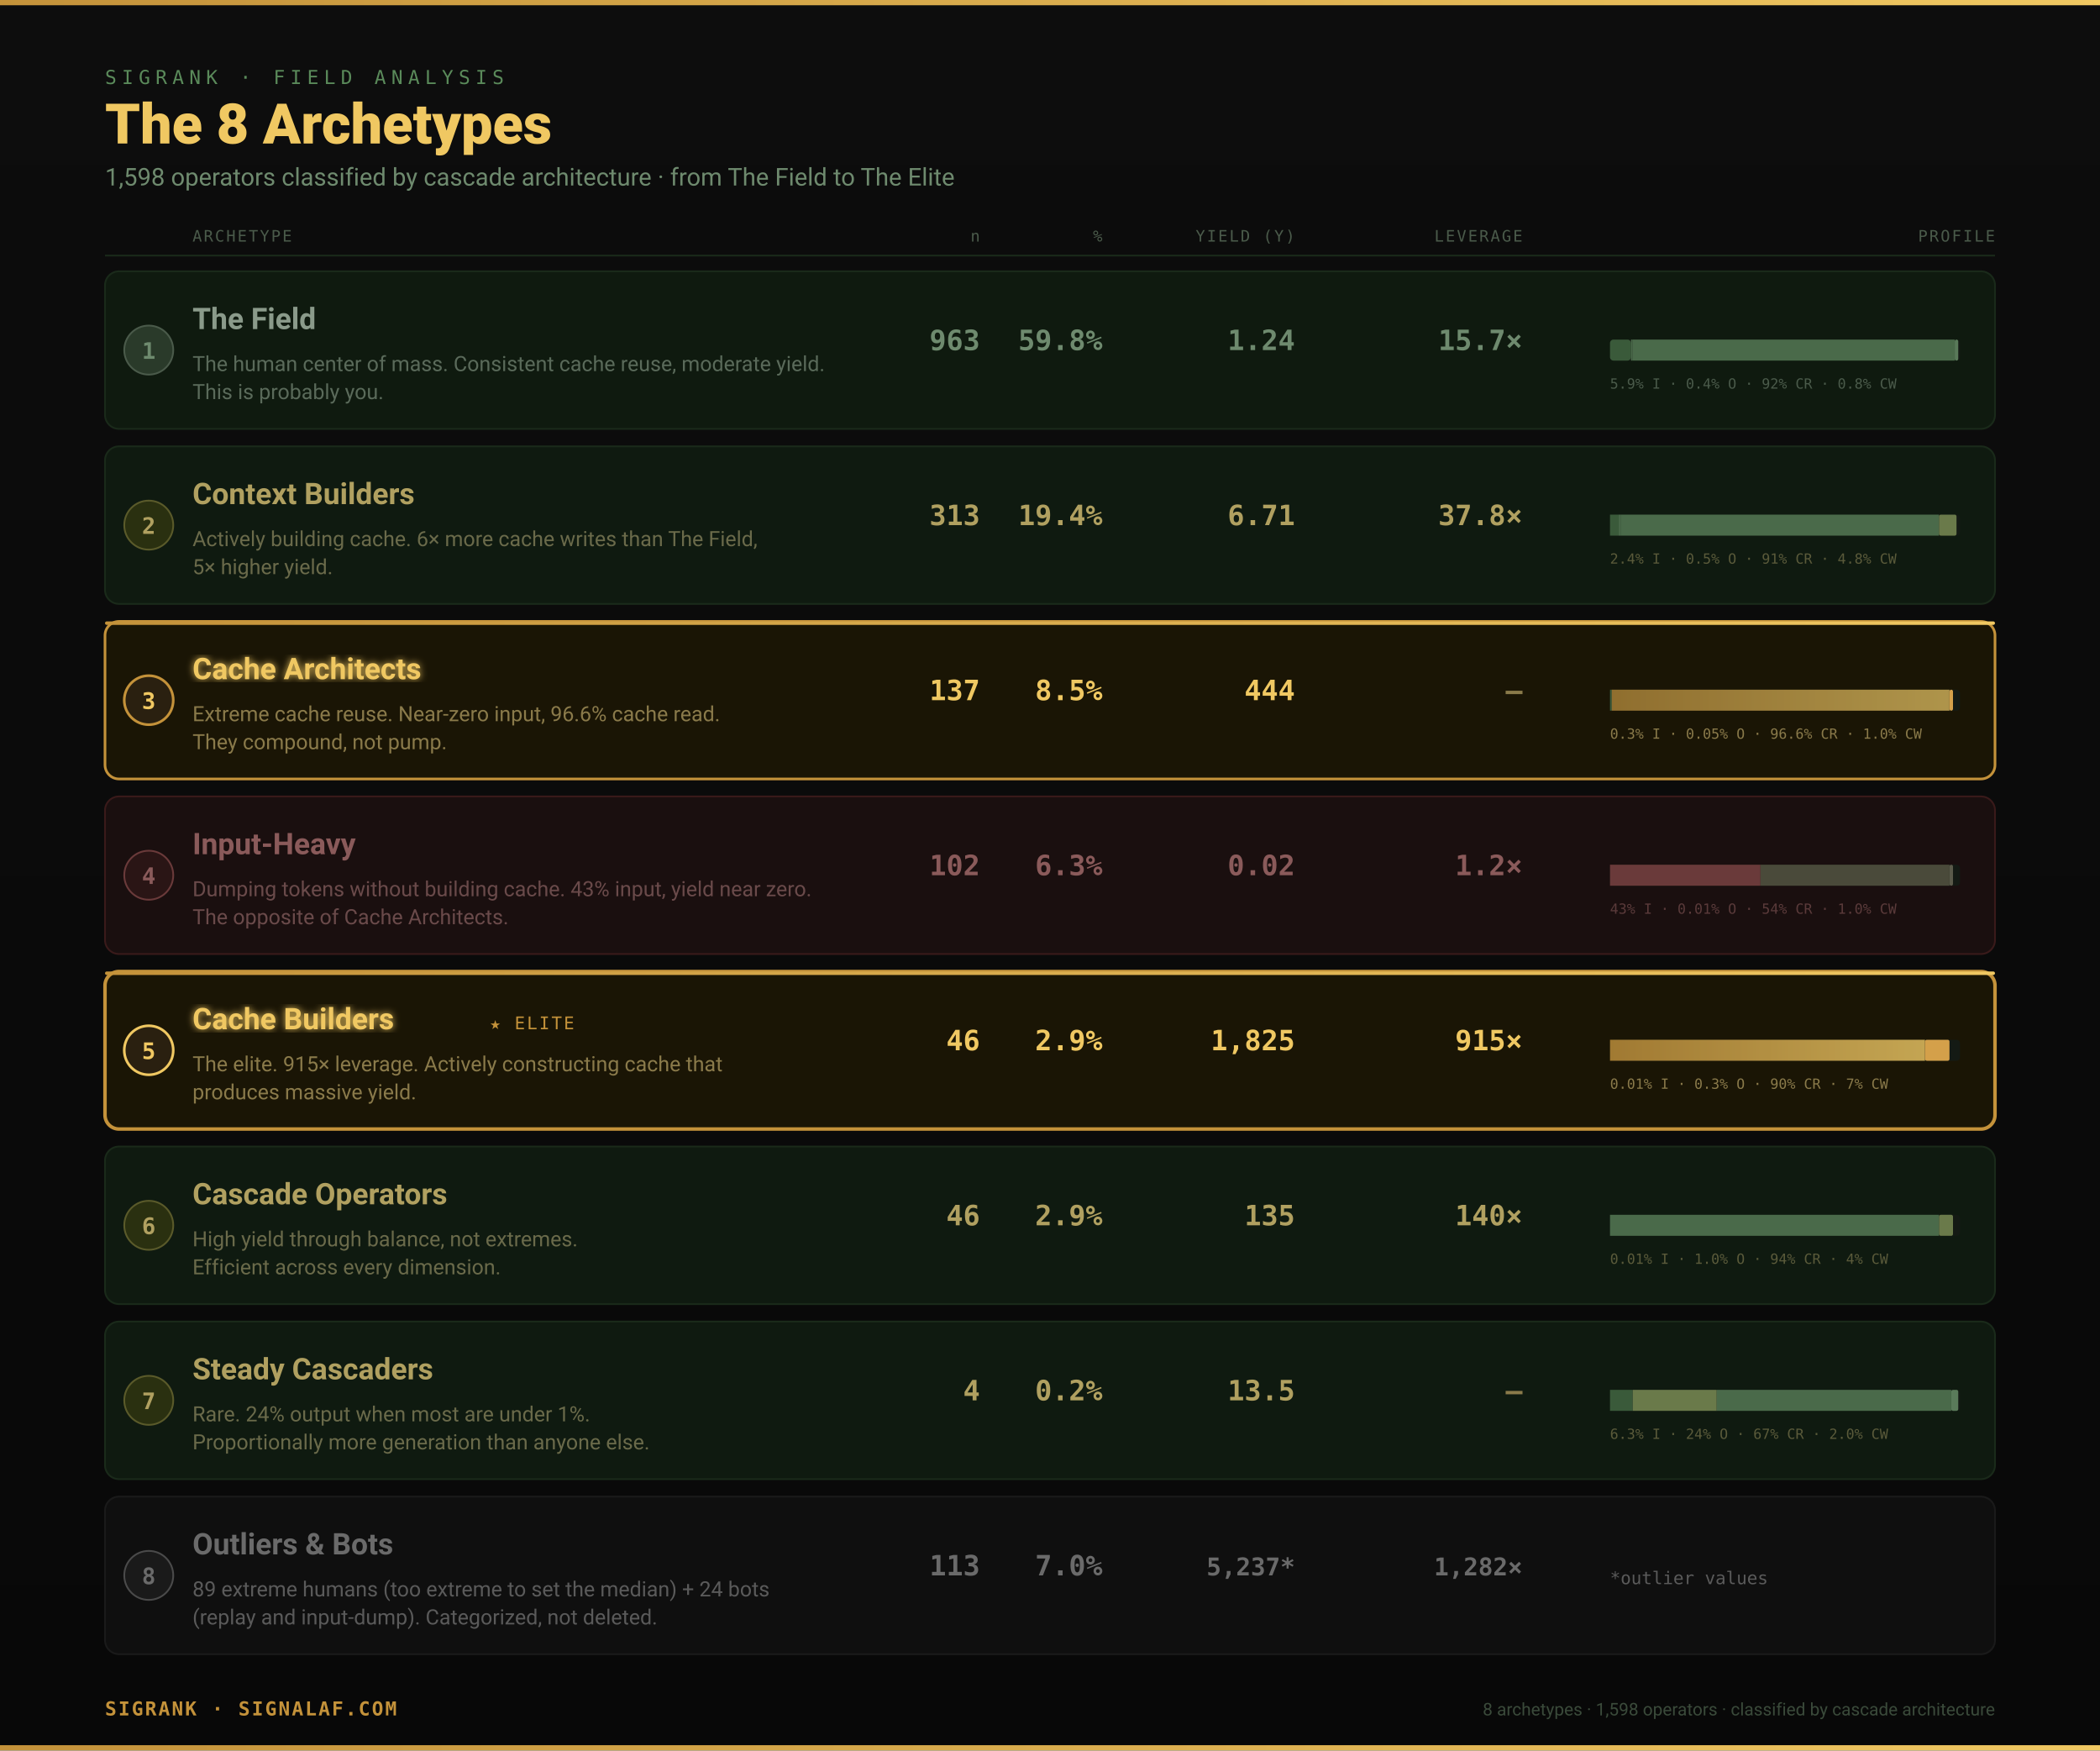
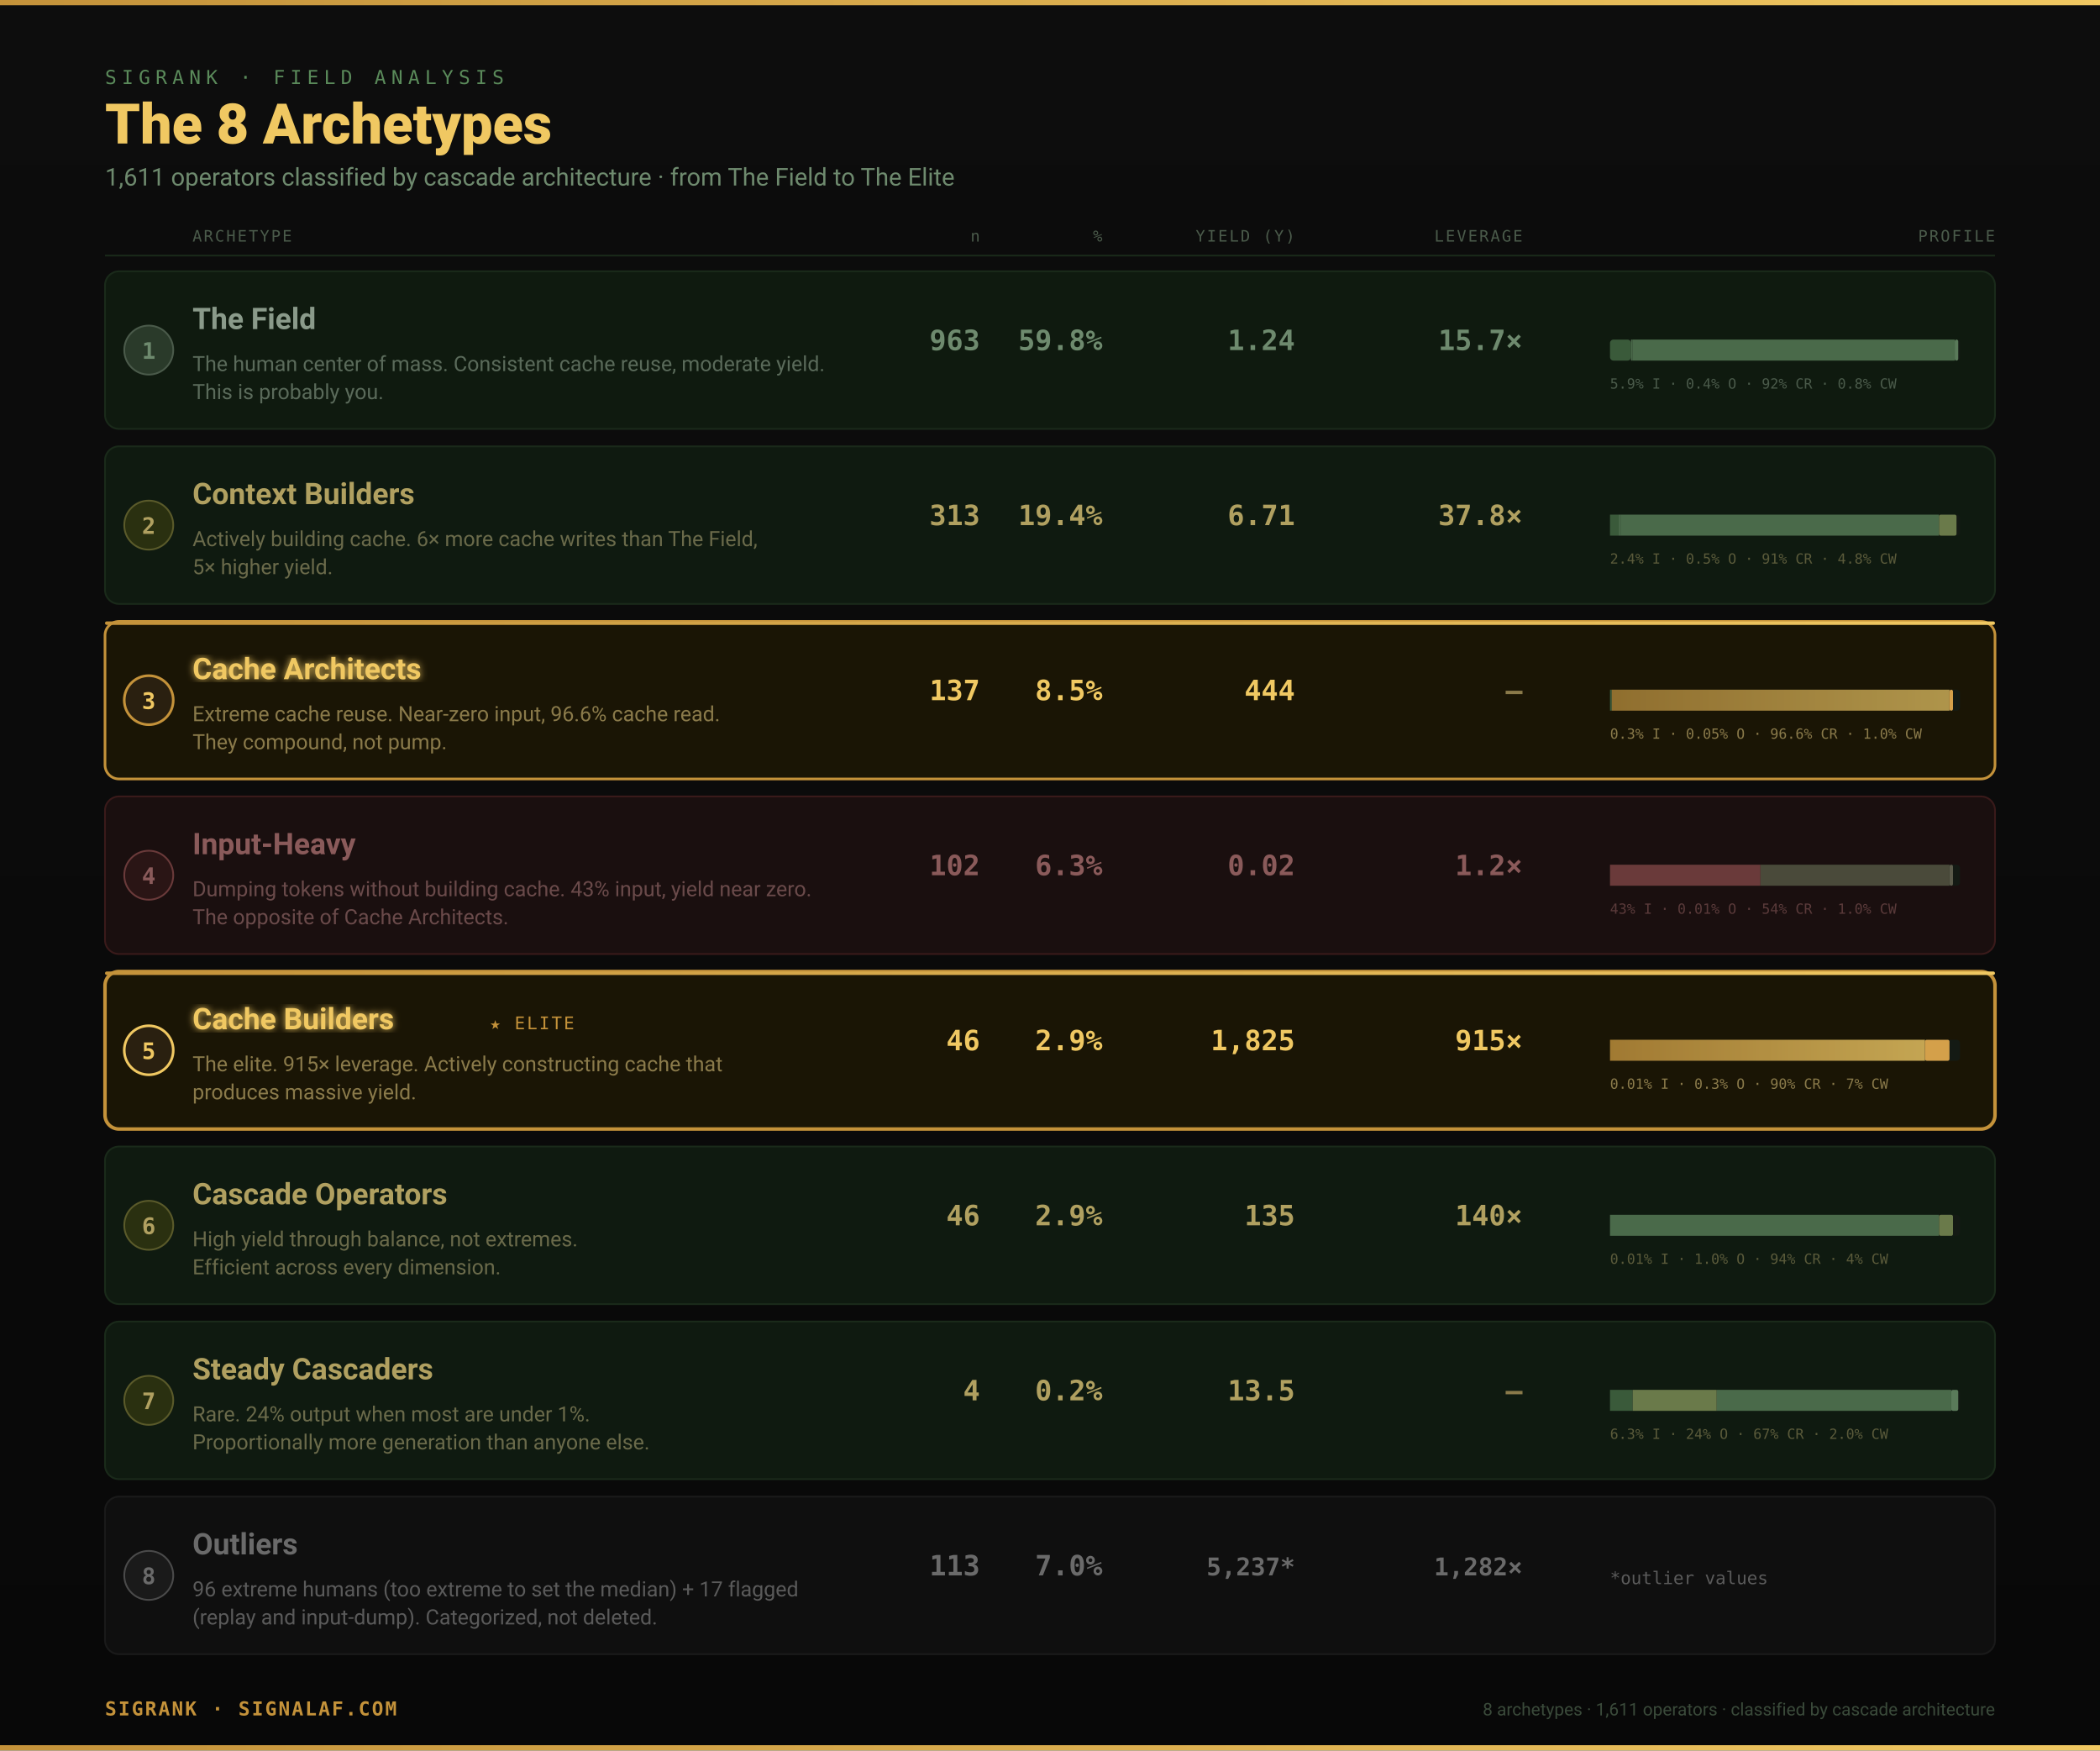
<svg xmlns="http://www.w3.org/2000/svg" width="1200" height="1000" viewBox="0 0 1200 1000">
  <defs>
    <linearGradient id="goldGrad" x1="0%" y1="0%" x2="100%" y2="0%">
      <stop offset="0%" style="stop-color:#c4923a" />
      <stop offset="100%" style="stop-color:#f0c862" />
    </linearGradient>
    <linearGradient id="bgGrad" x1="0%" y1="0%" x2="0%" y2="100%">
      <stop offset="0%" style="stop-color:#0d0d0d" />
      <stop offset="100%" style="stop-color:#080808" />
    </linearGradient>
    <filter id="goldGlow">
      <feGaussianBlur stdDeviation="2" result="blur" />
      <feMerge>
        <feMergeNode in="blur" />
        <feMergeNode in="SourceGraphic" />
      </feMerge>
    </filter>
  </defs>
  <rect width="1200" height="1000" fill="url(#bgGrad)" />
  <rect x="0" y="0" width="1200" height="3" fill="url(#goldGrad)" />
  <rect x="0" y="997" width="1200" height="3" fill="url(#goldGrad)" />
  <text x="60" y="48" font-family="Roboto Mono, monospace" font-size="11" fill="#5a8a5a" letter-spacing="3">SIGRANK · FIELD ANALYSIS</text>
  <text x="60" y="82" font-family="Roboto, sans-serif" font-size="32" font-weight="900" fill="#f0c862">The 8 Archetypes</text>
-   <text x="60" y="106" font-family="Roboto, sans-serif" font-size="14" fill="#6e8a6e">1,598 operators classified by cascade architecture · from The Field to The Elite</text>
+   <text x="60" y="106" font-family="Roboto, sans-serif" font-size="14" fill="#6e8a6e">1,611 operators classified by cascade architecture · from The Field to The Elite</text>
  <text x="110" y="138" font-family="Roboto Mono, monospace" font-size="9" fill="#4a5a4a" letter-spacing="1">ARCHETYPE</text>
  <text x="560" y="138" font-family="Roboto Mono, monospace" font-size="9" fill="#4a5a4a" letter-spacing="1" text-anchor="end">n</text>
  <text x="630" y="138" font-family="Roboto Mono, monospace" font-size="9" fill="#4a5a4a" letter-spacing="1" text-anchor="end">%</text>
  <text x="740" y="138" font-family="Roboto Mono, monospace" font-size="9" fill="#4a5a4a" letter-spacing="1" text-anchor="end">YIELD (Υ)</text>
  <text x="870" y="138" font-family="Roboto Mono, monospace" font-size="9" fill="#4a5a4a" letter-spacing="1" text-anchor="end">LEVERAGE</text>
  <text x="1140" y="138" font-family="Roboto Mono, monospace" font-size="9" fill="#4a5a4a" letter-spacing="1" text-anchor="end">PROFILE</text>
  <line x1="60" y1="146" x2="1140" y2="146" stroke="#1a2a1a" stroke-width="1" />
  <rect x="60" y="155" width="1080" height="90" rx="8" fill="#0f1a0f" stroke="#1a2a1a" stroke-width="1" />
  <circle cx="85" cy="200" r="14" fill="#2a3a2a" stroke="#4a5a4a" stroke-width="1" />
  <text x="85" y="205" font-family="Roboto Mono, monospace" font-size="13" font-weight="700" fill="#6e8a6e" text-anchor="middle">1</text>
  <text x="110" y="188" font-family="Roboto, sans-serif" font-size="17" font-weight="700" fill="#8a9a8a">The Field</text>
  <text x="110" y="212" font-family="Roboto, sans-serif" font-size="12" fill="#5a6a5a">The human center of mass. Consistent cache reuse, moderate yield.</text>
  <text x="110" y="228" font-family="Roboto, sans-serif" font-size="12" fill="#5a6a5a">This is probably you.</text>
  <text x="560" y="200" font-family="Roboto Mono, monospace" font-size="16" font-weight="700" fill="#6e8a6e" text-anchor="end">963</text>
  <text x="630" y="200" font-family="Roboto Mono, monospace" font-size="16" font-weight="700" fill="#6e8a6e" text-anchor="end">59.8%</text>
  <text x="740" y="200" font-family="Roboto Mono, monospace" font-size="16" font-weight="700" fill="#6e8a6e" text-anchor="end">1.24</text>
  <text x="870" y="200" font-family="Roboto Mono, monospace" font-size="16" font-weight="700" fill="#6e8a6e" text-anchor="end">15.7×</text>
  <rect x="920" y="194" width="200" height="12" rx="2" fill="#141a14" />
  <rect x="920" y="194" width="12" height="12" rx="2" fill="#3a5a3a" />
  <rect x="932" y="194" width="1" height="12" fill="#4a6a4a" />
  <rect x="933" y="194" width="184" height="12" fill="#4a6a4a" />
  <rect x="1117" y="194" width="2" height="12" rx="1" fill="#5a7a5a" />
  <text x="920" y="222" font-family="Roboto Mono, monospace" font-size="8" fill="#4a5a4a">5.9% I · 0.4% O · 92% CR · 0.8% CW</text>
  <rect x="60" y="255" width="1080" height="90" rx="8" fill="#0f1a10" stroke="#1a2a1a" stroke-width="1" />
  <circle cx="85" cy="300" r="14" fill="#2a3010" stroke="#5a5a2a" stroke-width="1" />
  <text x="85" y="305" font-family="Roboto Mono, monospace" font-size="13" font-weight="700" fill="#b0a060" text-anchor="middle">2</text>
  <text x="110" y="288" font-family="Roboto, sans-serif" font-size="17" font-weight="700" fill="#b0a060">Context Builders</text>
  <text x="110" y="312" font-family="Roboto, sans-serif" font-size="12" fill="#6a6a4a">Actively building cache. 6× more cache writes than The Field,</text>
  <text x="110" y="328" font-family="Roboto, sans-serif" font-size="12" fill="#6a6a4a">5× higher yield.</text>
  <text x="560" y="300" font-family="Roboto Mono, monospace" font-size="16" font-weight="700" fill="#b0a060" text-anchor="end">313</text>
  <text x="630" y="300" font-family="Roboto Mono, monospace" font-size="16" font-weight="700" fill="#b0a060" text-anchor="end">19.4%</text>
  <text x="740" y="300" font-family="Roboto Mono, monospace" font-size="16" font-weight="700" fill="#b0a060" text-anchor="end">6.71</text>
  <text x="870" y="300" font-family="Roboto Mono, monospace" font-size="16" font-weight="700" fill="#b0a060" text-anchor="end">37.8×</text>
  <rect x="920" y="294" width="200" height="12" rx="2" fill="#141a14" />
  <rect x="920" y="294" width="5" height="12" fill="#3a5a3a" />
  <rect x="925" y="294" width="1" height="12" fill="#4a6a4a" />
  <rect x="926" y="294" width="182" height="12" fill="#4a6a4a" />
  <rect x="1108" y="294" width="10" height="12" rx="1" fill="#6a7a4a" />
  <text x="920" y="322" font-family="Roboto Mono, monospace" font-size="8" fill="#5a5a3a">2.4% I · 0.5% O · 91% CR · 4.8% CW</text>
  <rect x="60" y="355" width="1080" height="90" rx="8" fill="#1a1505" stroke="#c4923a" stroke-width="1.5" />
  <rect x="60" y="355" width="1080" height="2" rx="1" fill="url(#goldGrad)" />
  <circle cx="85" cy="400" r="14" fill="#2a2010" stroke="#c4923a" stroke-width="1.5" />
  <text x="85" y="405" font-family="Roboto Mono, monospace" font-size="13" font-weight="700" fill="#f0c862" text-anchor="middle">3</text>
  <text x="110" y="388" font-family="Roboto, sans-serif" font-size="17" font-weight="700" fill="#f0c862" filter="url(#goldGlow)">Cache Architects</text>
  <text x="110" y="412" font-family="Roboto, sans-serif" font-size="12" fill="#8a7a4a">Extreme cache reuse. Near-zero input, 96.6% cache read.</text>
  <text x="110" y="428" font-family="Roboto, sans-serif" font-size="12" fill="#8a7a4a">They compound, not pump.</text>
  <text x="560" y="400" font-family="Roboto Mono, monospace" font-size="16" font-weight="700" fill="#f0c862" text-anchor="end">137</text>
  <text x="630" y="400" font-family="Roboto Mono, monospace" font-size="16" font-weight="700" fill="#f0c862" text-anchor="end">8.5%</text>
  <text x="740" y="400" font-family="Roboto Mono, monospace" font-size="16" font-weight="700" fill="#f0c862" text-anchor="end">444</text>
  <text x="870" y="400" font-family="Roboto Mono, monospace" font-size="16" font-weight="700" fill="#8a7a4a" text-anchor="end">—</text>
  <rect x="920" y="394" width="200" height="12" rx="2" fill="#141a14" />
  <rect x="920" y="394" width="1" height="12" fill="#3a5a3a" />
  <rect x="921" y="394" width="193" height="12" fill="url(#goldGrad)" opacity="0.7" />
  <rect x="1114" y="394" width="2" height="12" rx="1" fill="#d4a04a" />
  <text x="920" y="422" font-family="Roboto Mono, monospace" font-size="8" fill="#8a7a4a">0.3% I · 0.05% O · 96.6% CR · 1.0% CW</text>
  <rect x="60" y="455" width="1080" height="90" rx="8" fill="#1a0f0f" stroke="#3a1a1a" stroke-width="1" />
  <circle cx="85" cy="500" r="14" fill="#2a1515" stroke="#6a3a3a" stroke-width="1" />
  <text x="85" y="505" font-family="Roboto Mono, monospace" font-size="13" font-weight="700" fill="#8a5a5a" text-anchor="middle">4</text>
  <text x="110" y="488" font-family="Roboto, sans-serif" font-size="17" font-weight="700" fill="#8a5a5a">Input-Heavy</text>
  <text x="110" y="512" font-family="Roboto, sans-serif" font-size="12" fill="#6a4a4a">Dumping tokens without building cache. 43% input, yield near zero.</text>
  <text x="110" y="528" font-family="Roboto, sans-serif" font-size="12" fill="#6a4a4a">The opposite of Cache Architects.</text>
  <text x="560" y="500" font-family="Roboto Mono, monospace" font-size="16" font-weight="700" fill="#8a5a5a" text-anchor="end">102</text>
  <text x="630" y="500" font-family="Roboto Mono, monospace" font-size="16" font-weight="700" fill="#8a5a5a" text-anchor="end">6.3%</text>
  <text x="740" y="500" font-family="Roboto Mono, monospace" font-size="16" font-weight="700" fill="#8a5a5a" text-anchor="end">0.02</text>
  <text x="870" y="500" font-family="Roboto Mono, monospace" font-size="16" font-weight="700" fill="#8a5a5a" text-anchor="end">1.2×</text>
  <rect x="920" y="494" width="200" height="12" rx="2" fill="#141a14" />
  <rect x="920" y="494" width="86" height="12" fill="#6a3a3a" />
  <rect x="1006" y="494" width="108" height="12" fill="#4a4a3a" />
  <rect x="1114" y="494" width="2" height="12" rx="1" fill="#5a5a4a" />
  <text x="920" y="522" font-family="Roboto Mono, monospace" font-size="8" fill="#5a3a3a">43% I · 0.01% O · 54% CR · 1.0% CW</text>
  <rect x="60" y="555" width="1080" height="90" rx="8" fill="#1a1505" stroke="#c4923a" stroke-width="2" />
  <rect x="60" y="555" width="1080" height="2" rx="1" fill="url(#goldGrad)" />
  <circle cx="85" cy="600" r="14" fill="#2a2010" stroke="#f0c862" stroke-width="1.5" />
  <text x="85" y="605" font-family="Roboto Mono, monospace" font-size="13" font-weight="700" fill="#f0c862" text-anchor="middle">5</text>
  <text x="110" y="588" font-family="Roboto, sans-serif" font-size="17" font-weight="700" fill="#f0c862" filter="url(#goldGlow)">Cache Builders</text>
  <text x="280" y="588" font-family="Roboto Mono, monospace" font-size="10" fill="#c4923a" letter-spacing="1">★ ELITE</text>
  <text x="110" y="612" font-family="Roboto, sans-serif" font-size="12" fill="#8a7a4a">The elite. 915× leverage. Actively constructing cache that</text>
  <text x="110" y="628" font-family="Roboto, sans-serif" font-size="12" fill="#8a7a4a">produces massive yield.</text>
  <text x="560" y="600" font-family="Roboto Mono, monospace" font-size="16" font-weight="700" fill="#f0c862" text-anchor="end">46</text>
  <text x="630" y="600" font-family="Roboto Mono, monospace" font-size="16" font-weight="700" fill="#f0c862" text-anchor="end">2.9%</text>
  <text x="740" y="600" font-family="Roboto Mono, monospace" font-size="16" font-weight="700" fill="#f0c862" text-anchor="end">1,825</text>
  <text x="870" y="600" font-family="Roboto Mono, monospace" font-size="16" font-weight="700" fill="#f0c862" text-anchor="end">915×</text>
  <rect x="920" y="594" width="200" height="12" rx="2" fill="#141a14" />
  <rect x="920" y="594" width="180" height="12" fill="url(#goldGrad)" opacity="0.8" />
  <rect x="1100" y="594" width="14" height="12" rx="1" fill="#d4a04a" />
  <text x="920" y="622" font-family="Roboto Mono, monospace" font-size="8" fill="#8a7a4a">0.01% I · 0.3% O · 90% CR · 7% CW</text>
  <rect x="60" y="655" width="1080" height="90" rx="8" fill="#0f1a10" stroke="#1a2a1a" stroke-width="1" />
  <circle cx="85" cy="700" r="14" fill="#2a3010" stroke="#5a5a2a" stroke-width="1" />
  <text x="85" y="705" font-family="Roboto Mono, monospace" font-size="13" font-weight="700" fill="#b0a060" text-anchor="middle">6</text>
  <text x="110" y="688" font-family="Roboto, sans-serif" font-size="17" font-weight="700" fill="#b0a060">Cascade Operators</text>
  <text x="110" y="712" font-family="Roboto, sans-serif" font-size="12" fill="#6a6a4a">High yield through balance, not extremes.</text>
  <text x="110" y="728" font-family="Roboto, sans-serif" font-size="12" fill="#6a6a4a">Efficient across every dimension.</text>
  <text x="560" y="700" font-family="Roboto Mono, monospace" font-size="16" font-weight="700" fill="#b0a060" text-anchor="end">46</text>
  <text x="630" y="700" font-family="Roboto Mono, monospace" font-size="16" font-weight="700" fill="#b0a060" text-anchor="end">2.9%</text>
  <text x="740" y="700" font-family="Roboto Mono, monospace" font-size="16" font-weight="700" fill="#b0a060" text-anchor="end">135</text>
  <text x="870" y="700" font-family="Roboto Mono, monospace" font-size="16" font-weight="700" fill="#b0a060" text-anchor="end">140×</text>
  <rect x="920" y="694" width="200" height="12" rx="2" fill="#141a14" />
  <rect x="920" y="694" width="188" height="12" fill="#4a6a4a" />
  <rect x="1108" y="694" width="8" height="12" rx="1" fill="#6a7a4a" />
  <text x="920" y="722" font-family="Roboto Mono, monospace" font-size="8" fill="#5a5a3a">0.01% I · 1.0% O · 94% CR · 4% CW</text>
  <rect x="60" y="755" width="1080" height="90" rx="8" fill="#0f1a10" stroke="#1a2a1a" stroke-width="1" />
  <circle cx="85" cy="800" r="14" fill="#2a3010" stroke="#5a5a2a" stroke-width="1" />
  <text x="85" y="805" font-family="Roboto Mono, monospace" font-size="13" font-weight="700" fill="#b0a060" text-anchor="middle">7</text>
  <text x="110" y="788" font-family="Roboto, sans-serif" font-size="17" font-weight="700" fill="#b0a060">Steady Cascaders</text>
  <text x="110" y="812" font-family="Roboto, sans-serif" font-size="12" fill="#6a6a4a">Rare. 24% output when most are under 1%.</text>
  <text x="110" y="828" font-family="Roboto, sans-serif" font-size="12" fill="#6a6a4a">Proportionally more generation than anyone else.</text>
  <text x="560" y="800" font-family="Roboto Mono, monospace" font-size="16" font-weight="700" fill="#b0a060" text-anchor="end">4</text>
  <text x="630" y="800" font-family="Roboto Mono, monospace" font-size="16" font-weight="700" fill="#b0a060" text-anchor="end">0.2%</text>
  <text x="740" y="800" font-family="Roboto Mono, monospace" font-size="16" font-weight="700" fill="#b0a060" text-anchor="end">13.5</text>
  <text x="870" y="800" font-family="Roboto Mono, monospace" font-size="16" font-weight="700" fill="#8a7a4a" text-anchor="end">—</text>
  <rect x="920" y="794" width="200" height="12" rx="2" fill="#141a14" />
  <rect x="920" y="794" width="13" height="12" fill="#3a5a3a" />
  <rect x="933" y="794" width="48" height="12" fill="#6a7a4a" />
  <rect x="981" y="794" width="134" height="12" fill="#4a6a4a" />
  <rect x="1115" y="794" width="4" height="12" rx="1" fill="#5a7a5a" />
  <text x="920" y="822" font-family="Roboto Mono, monospace" font-size="8" fill="#5a5a3a">6.3% I · 24% O · 67% CR · 2.0% CW</text>
  <rect x="60" y="855" width="1080" height="90" rx="8" fill="#0f0f0f" stroke="#1a1a1a" stroke-width="1" />
  <circle cx="85" cy="900" r="14" fill="#1a1a1a" stroke="#4a4a4a" stroke-width="1" />
  <text x="85" y="905" font-family="Roboto Mono, monospace" font-size="13" font-weight="700" fill="#6a6a6a" text-anchor="middle">8</text>
-   <text x="110" y="888" font-family="Roboto, sans-serif" font-size="17" font-weight="700" fill="#6a6a6a">Outliers &amp; Bots</text>
-   <text x="110" y="912" font-family="Roboto, sans-serif" font-size="12" fill="#5a5a5a">89 extreme humans (too extreme to set the median) + 24 bots</text>
+   <text x="110" y="888" font-family="Roboto, sans-serif" font-size="17" font-weight="700" fill="#6a6a6a">Outliers</text>
+   <text x="110" y="912" font-family="Roboto, sans-serif" font-size="12" fill="#5a5a5a">96 extreme humans (too extreme to set the median) + 17 flagged</text>
  <text x="110" y="928" font-family="Roboto, sans-serif" font-size="12" fill="#5a5a5a">(replay and input-dump). Categorized, not deleted.</text>
  <text x="560" y="900" font-family="Roboto Mono, monospace" font-size="16" font-weight="700" fill="#6a6a6a" text-anchor="end">113</text>
  <text x="630" y="900" font-family="Roboto Mono, monospace" font-size="16" font-weight="700" fill="#6a6a6a" text-anchor="end">7.0%</text>
  <text x="740" y="900" font-family="Roboto Mono, monospace" font-size="14" font-weight="700" fill="#6a6a6a" text-anchor="end">5,237*</text>
  <text x="870" y="900" font-family="Roboto Mono, monospace" font-size="14" font-weight="700" fill="#6a6a6a" text-anchor="end">1,282×</text>
  <text x="920" y="905" font-family="Roboto Mono, monospace" font-size="10" fill="#5a5a5a">*outlier values</text>
  <text x="60" y="980" font-family="Roboto Mono, monospace" font-size="11" fill="#c4923a" font-weight="700" letter-spacing="1">SIGRANK · SIGNALAF.COM</text>
-   <text x="1140" y="980" font-family="Roboto, sans-serif" font-size="10" fill="#3a4a3a" text-anchor="end">8 archetypes · 1,598 operators · classified by cascade architecture</text>
+   <text x="1140" y="980" font-family="Roboto, sans-serif" font-size="10" fill="#3a4a3a" text-anchor="end">8 archetypes · 1,611 operators · classified by cascade architecture</text>
</svg>
